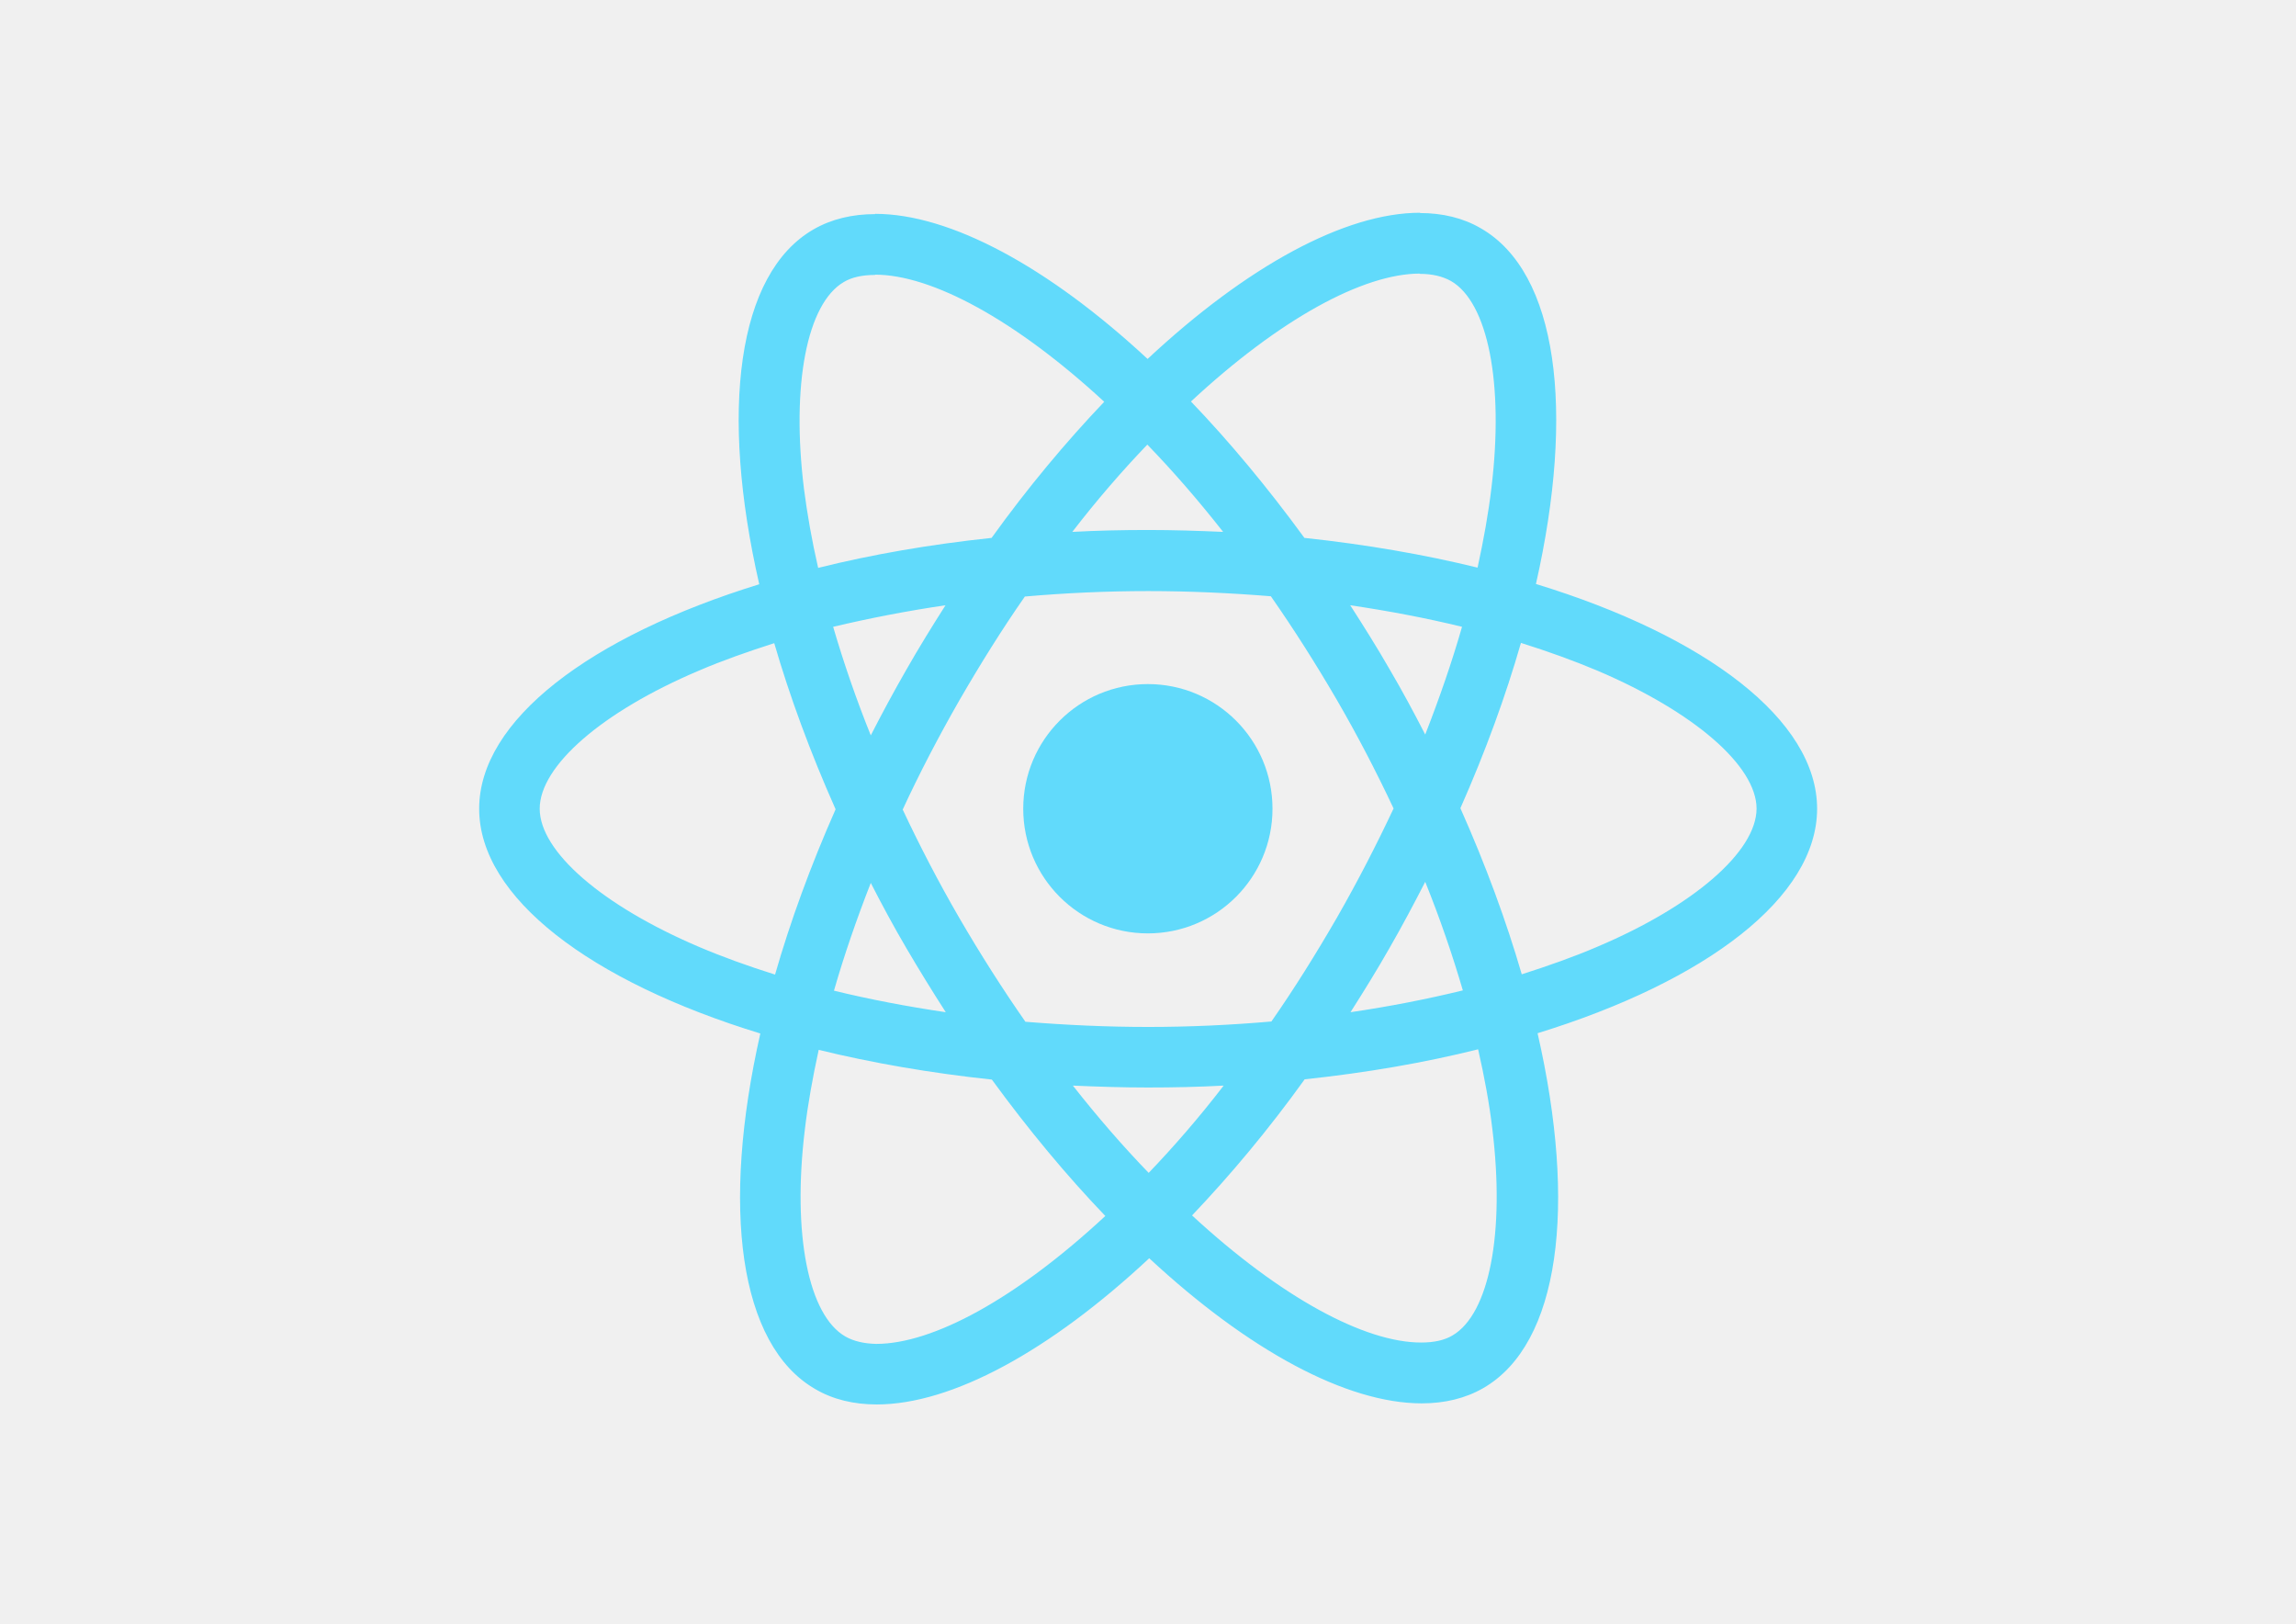
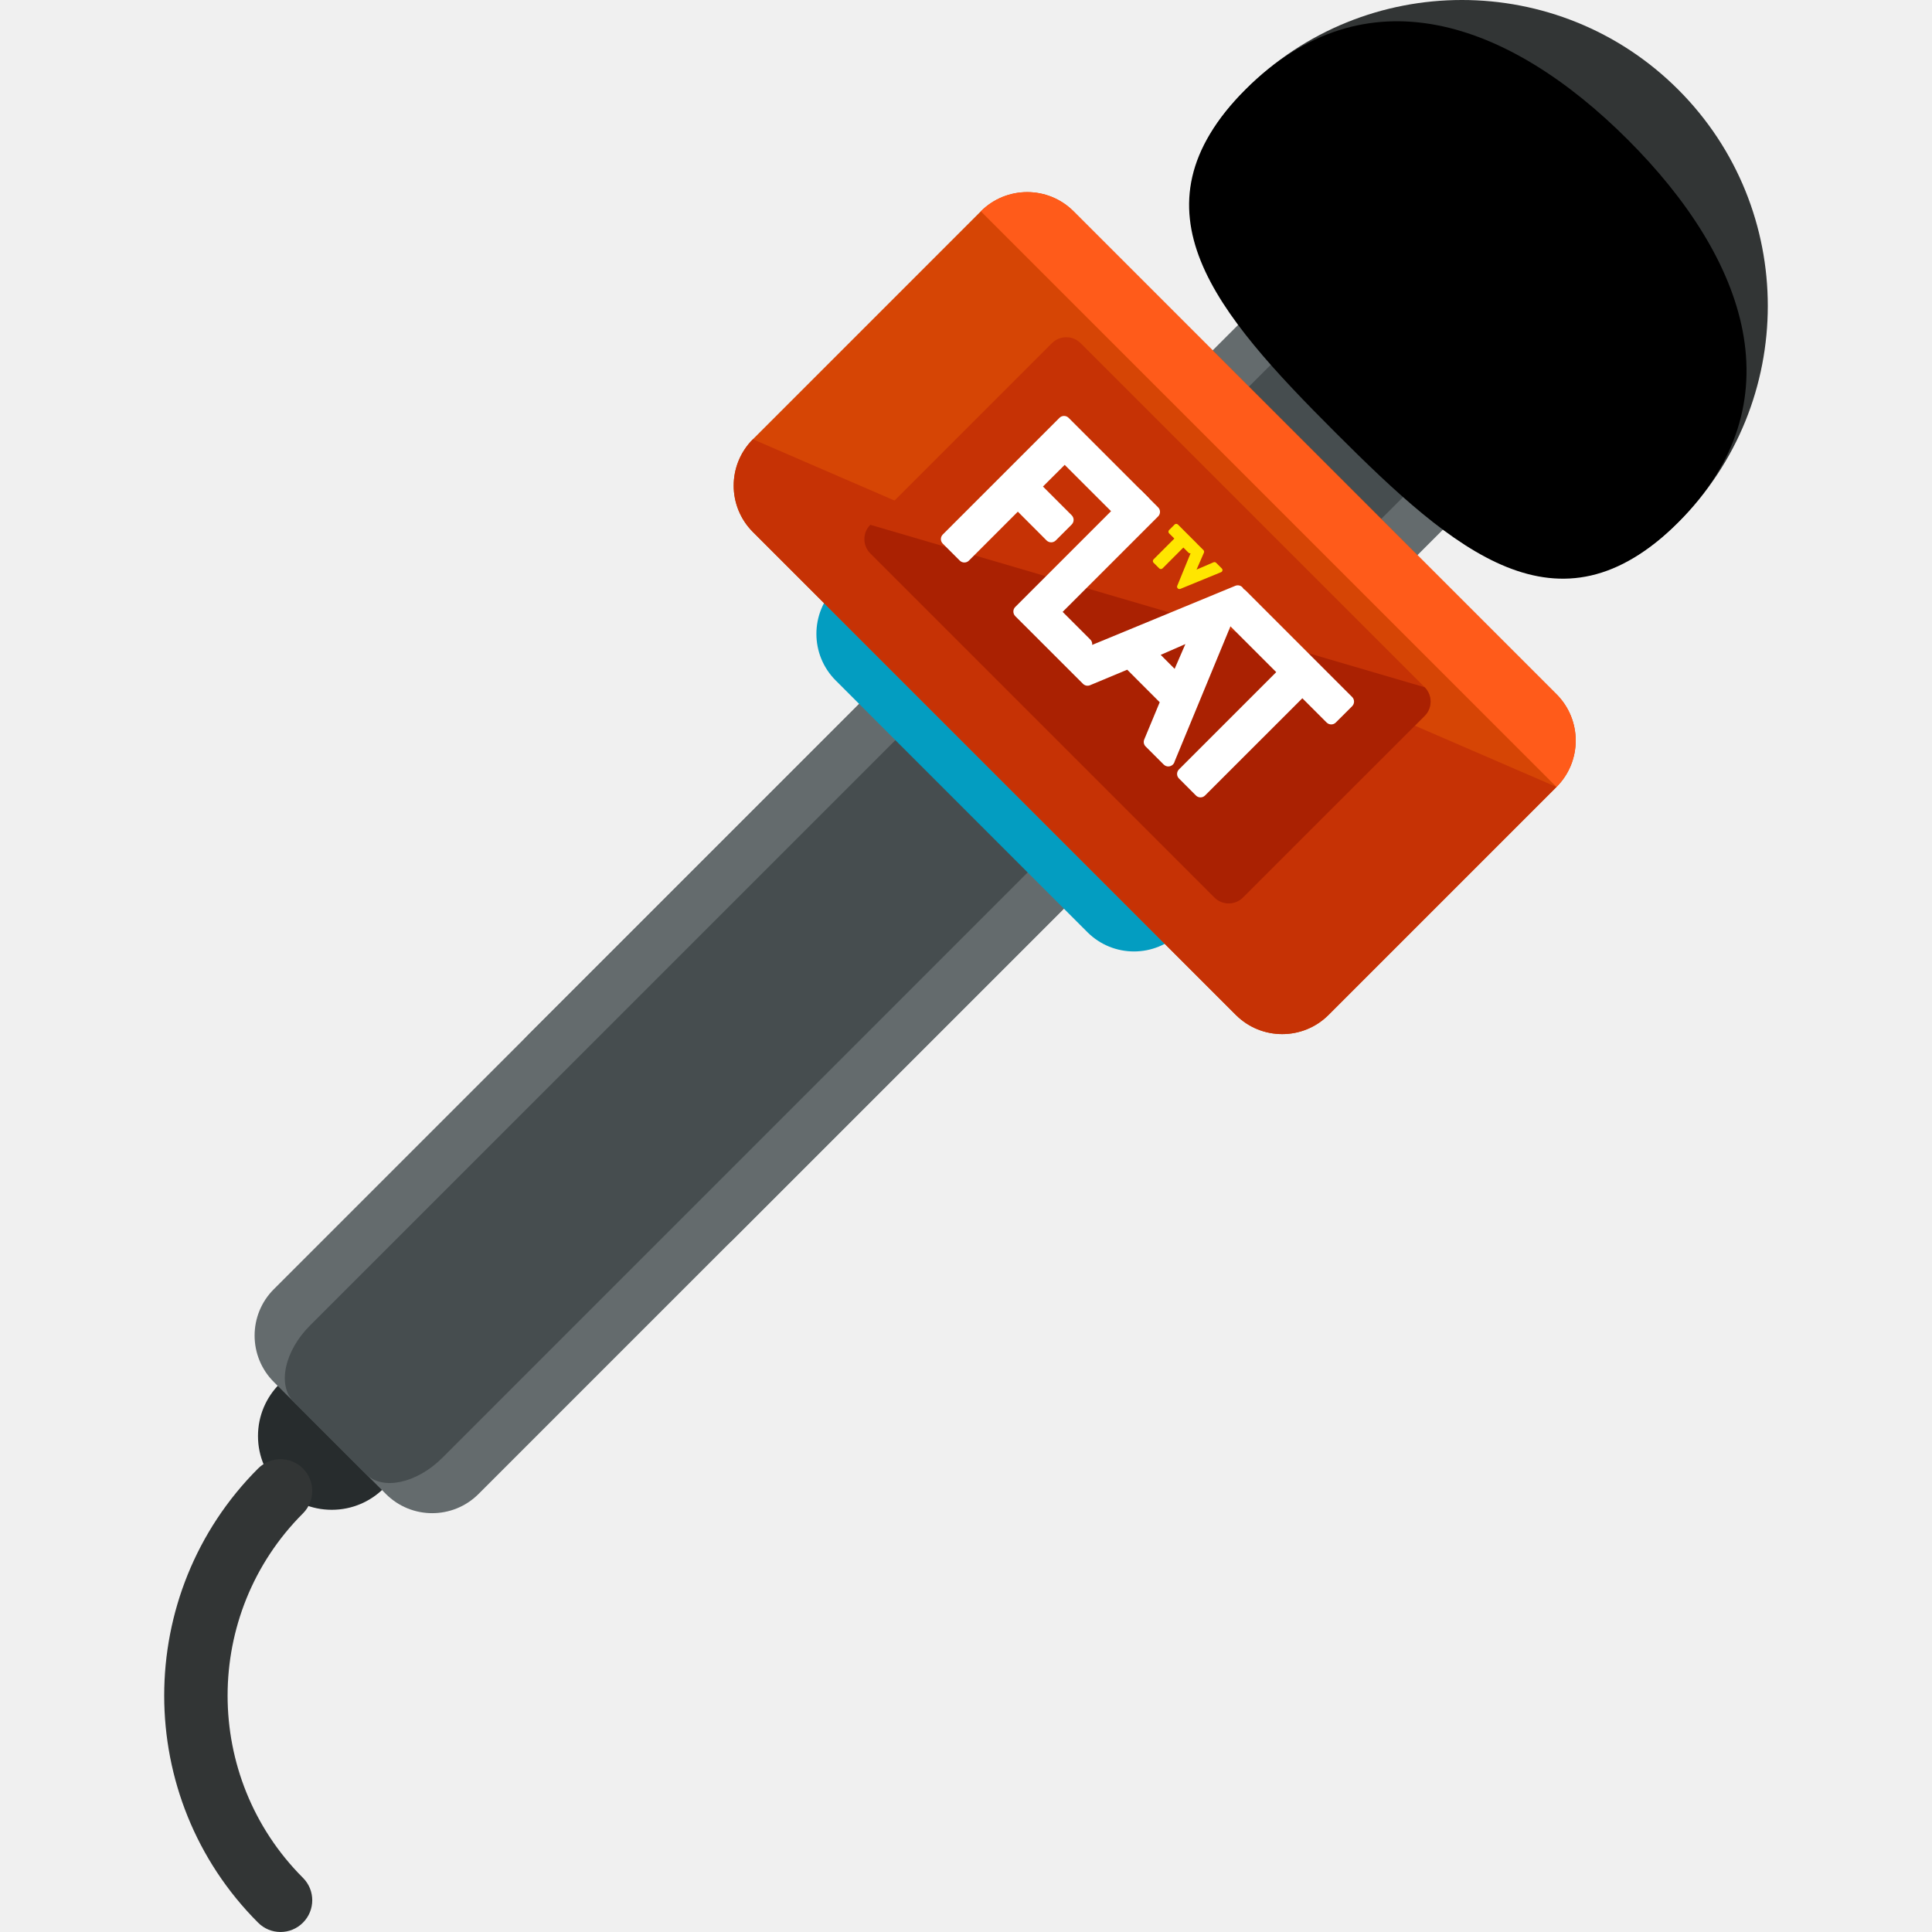
- <svg xmlns="http://www.w3.org/2000/svg" viewBox="0 0 841.9 595.3">
-   <g fill="#61DAFB">
-     <path d="M666.3 296.5c0-32.5-40.7-63.3-103.1-82.4 14.4-63.6 8-114.2-20.2-130.4-6.5-3.8-14.1-5.6-22.4-5.6v22.3c4.6 0 8.3.9 11.4 2.6 13.6 7.8 19.5 37.5 14.9 75.7-1.1 9.4-2.9 19.3-5.1 29.4-19.6-4.8-41-8.5-63.5-10.9-13.5-18.5-27.5-35.3-41.6-50 32.6-30.3 63.2-46.9 84-46.9V78c-27.5 0-63.5 19.6-99.9 53.6-36.4-33.8-72.4-53.2-99.9-53.2v22.3c20.7 0 51.4 16.5 84 46.6-14 14.7-28 31.4-41.3 49.9-22.6 2.4-44 6.1-63.6 11-2.3-10-4-19.7-5.2-29-4.7-38.2 1.1-67.9 14.6-75.8 3-1.8 6.9-2.6 11.5-2.6V78.5c-8.4 0-16 1.8-22.6 5.6-28.1 16.2-34.4 66.7-19.9 130.1-62.2 19.2-102.7 49.9-102.7 82.3 0 32.5 40.7 63.3 103.1 82.4-14.4 63.6-8 114.2 20.2 130.4 6.5 3.8 14.1 5.6 22.5 5.6 27.5 0 63.5-19.6 99.9-53.6 36.4 33.8 72.4 53.2 99.9 53.2 8.4 0 16-1.8 22.6-5.6 28.1-16.2 34.4-66.7 19.9-130.1 62-19.1 102.5-49.9 102.5-82.3zm-130.2-66.7c-3.7 12.9-8.3 26.2-13.5 39.5-4.1-8-8.4-16-13.1-24-4.6-8-9.5-15.8-14.4-23.4 14.2 2.1 27.9 4.7 41 7.9zm-45.8 106.5c-7.8 13.5-15.8 26.3-24.1 38.2-14.9 1.3-30 2-45.2 2-15.1 0-30.2-.7-45-1.9-8.3-11.9-16.4-24.6-24.2-38-7.6-13.1-14.5-26.4-20.8-39.8 6.2-13.4 13.2-26.8 20.7-39.9 7.8-13.5 15.8-26.3 24.1-38.2 14.9-1.3 30-2 45.2-2 15.1 0 30.2.7 45 1.9 8.3 11.9 16.4 24.6 24.2 38 7.6 13.1 14.5 26.4 20.8 39.8-6.3 13.4-13.2 26.8-20.7 39.9zm32.3-13c5.4 13.4 10 26.8 13.8 39.8-13.1 3.2-26.9 5.9-41.2 8 4.9-7.7 9.8-15.6 14.4-23.7 4.6-8 8.9-16.1 13-24.1zM421.2 430c-9.3-9.6-18.6-20.3-27.8-32 9 .4 18.2.7 27.5.7 9.4 0 18.7-.2 27.8-.7-9 11.7-18.3 22.4-27.5 32zm-74.4-58.9c-14.2-2.1-27.9-4.7-41-7.9 3.7-12.9 8.3-26.2 13.5-39.5 4.1 8 8.4 16 13.1 24 4.7 8 9.5 15.8 14.4 23.4zM420.7 163c9.3 9.6 18.6 20.3 27.8 32-9-.4-18.2-.7-27.5-.7-9.4 0-18.7.2-27.8.7 9-11.7 18.3-22.4 27.5-32zm-74 58.9c-4.9 7.7-9.8 15.6-14.4 23.7-4.6 8-8.9 16-13 24-5.4-13.4-10-26.8-13.8-39.8 13.1-3.1 26.9-5.8 41.2-7.9zm-90.5 125.2c-35.4-15.1-58.3-34.9-58.3-50.6 0-15.7 22.9-35.6 58.3-50.6 8.6-3.7 18-7 27.7-10.1 5.7 19.6 13.2 40 22.5 60.9-9.2 20.8-16.6 41.1-22.2 60.6-9.9-3.1-19.3-6.5-28-10.2zM310 490c-13.6-7.8-19.5-37.5-14.9-75.7 1.1-9.4 2.9-19.3 5.1-29.4 19.6 4.8 41 8.5 63.5 10.9 13.5 18.5 27.5 35.3 41.6 50-32.6 30.3-63.2 46.9-84 46.9-4.5-.1-8.3-1-11.3-2.7zm237.2-76.2c4.7 38.2-1.1 67.9-14.6 75.8-3 1.8-6.9 2.6-11.5 2.6-20.7 0-51.4-16.5-84-46.6 14-14.7 28-31.4 41.3-49.9 22.6-2.4 44-6.1 63.6-11 2.3 10.1 4.1 19.8 5.2 29.1zm38.5-66.7c-8.6 3.7-18 7-27.7 10.1-5.7-19.6-13.2-40-22.5-60.9 9.2-20.8 16.6-41.1 22.2-60.6 9.9 3.1 19.3 6.5 28.1 10.2 35.4 15.1 58.3 34.9 58.3 50.6-.1 15.7-23 35.6-58.4 50.6zM320.8 78.4z" />
-     <circle cx="420.9" cy="296.5" r="45.7" />
-     <path d="M520.5 78.1z" />
+ <svg xmlns="http://www.w3.org/2000/svg" version="1.1" id="Layer_1" x="0px" y="0px" viewBox="0 0 504.123 504.123" style="enable-background:new 0 0 504.123 504.123;" xml:space="preserve">
+   <circle style="fill:#272C2D;" cx="86.569" cy="374.706" r="19.251" />
+   <path style="fill:#646B6D;" d="M191.419,323.294c-6.688,6.688-17.526,6.688-24.198,0l-29.239-29.216  c-6.688-6.695-6.688-17.534,0-24.206L327.508,80.338c6.688-6.68,17.518-6.68,24.198,0l29.239,29.231  c6.68,6.688,6.68,17.518,0,24.198L191.419,323.294z" />
+   <path style="fill:#464D4F;" d="M181.951,313.849c-6.672,6.672-15.596,8.594-19.905,4.269l-18.881-18.881  c-4.324-4.317-2.41-13.233,4.277-19.913L336.976,89.798c6.672-6.688,15.588-8.602,19.913-4.285l18.881,18.889  c4.324,4.324,2.402,13.241-4.277,19.921L181.951,313.849z" />
+   <path style="fill:#646B6D;" d="M124.874,389.822c-6.68,6.688-17.518,6.688-24.19,0l-29.239-29.223c-6.68-6.688-6.68-17.526,0-24.198  L260.98,146.866c6.68-6.68,17.518-6.68,24.19,0l29.239,29.231c6.688,6.695,6.68,17.526,0,24.198L124.874,389.822z" />
+   <path style="fill:#464D4F;" d="M115.43,380.385c-6.68,6.68-15.596,8.594-19.913,4.277l-18.889-18.897  c-4.324-4.317-2.402-13.233,4.269-19.905l189.535-189.527c6.68-6.672,15.588-8.602,19.921-4.285l18.881,18.881  c4.324,4.332,2.402,13.241-4.285,19.921L115.43,380.385z" />
+   <path style="fill:#039DC1;" d="M308.029,243.232c-6.703,6.711-17.573,6.711-24.292,0l-65.678-65.678  c-6.711-6.719-6.711-17.597,0-24.3l0,0c6.711-6.711,17.581-6.711,24.292-0.008l65.678,65.686  C314.74,225.643,314.74,236.513,308.029,243.232L308.029,243.232z" />
+   <path style="fill:#D64505;" d="M346.665,264.823c-6.68,6.68-17.518,6.68-24.198,0L196.452,138.816  c-6.68-6.688-6.68-17.518,0.008-24.198l59.471-59.479c6.688-6.68,17.518-6.68,24.198,0l126.015,126.007  c6.68,6.688,6.68,17.518,0,24.198L346.665,264.823z" />
+   <path style="fill:#C63205;" d="M406.144,205.344l-59.479,59.479c-6.68,6.68-17.518,6.68-24.198,0L196.452,138.816  c-6.68-6.688-6.68-17.518,0.008-24.198" />
+   <g>
+     <path style="fill:#FF5B1A;" d="M255.931,55.139c6.688-6.68,17.518-6.68,24.198,0l126.015,126.007c6.68,6.688,6.68,17.518,0,24.198" />
  </g>
+   <path style="fill:#323535;" d="M437.895,136.295c-31.185,31.177-51.484,0.929-82.66-30.247s-61.44-51.484-30.247-82.668  c31.177-31.169,81.731-31.177,112.916,0C469.072,54.557,469.072,105.119,437.895,136.295z" />
+   <path d="M437.895,136.295c-31.185,31.177-58.281,7.727-89.45-23.442c-31.185-31.185-54.65-58.289-23.457-89.474  c31.177-31.169,68.624-18.07,99.809,13.115C455.965,67.664,469.072,105.119,437.895,136.295z" />
+   <path style="fill:#323535;" d="M67.349,501.69c-32.673-32.666-32.673-85.835,0-118.516c3.237-3.23,8.468-3.23,11.705,0  c3.23,3.245,3.23,8.483,0,11.713c-26.222,26.222-26.222,68.876,0,95.106c3.23,3.222,3.23,8.46,0,11.689  C75.817,504.935,70.587,504.935,67.349,501.69z" />
+   <path style="fill:#C63205;" d="M324.342,234.182c-2.056,2.064-5.419,2.064-7.467,0l-89.773-89.765  c-2.072-2.072-2.072-5.419-0.008-7.483l47.388-47.388c2.072-2.064,5.419-2.064,7.483,0l89.773,89.773  c2.064,2.064,2.064,5.419,0,7.483L324.342,234.182z" />
+   <path style="fill:#AA2102;" d="M371.737,179.327c2.064,2.064,2.064,5.419,0,7.483l-47.395,47.38c-2.056,2.064-5.419,2.064-7.467,0  l-89.773-89.773c-2.072-2.072-2.072-5.419-0.008-7.483" />
+   <g>
+     <path style="fill:#FFFFFF;" d="M299.608,129.797l-20.771-20.771c-0.662-0.662-1.733-0.654-2.387,0l-30.444,30.444   c-0.662,0.67-0.662,1.725,0,2.387l4.435,4.427c0.646,0.646,1.725,0.662,2.379,0l12.768-12.776l7.499,7.515   c0.662,0.646,1.733,0.662,2.395,0l4.175-4.175c0.646-0.662,0.646-1.733,0-2.379l-7.515-7.515l5.671-5.656l15.155,15.147   c0.662,0.662,1.709,0.646,2.379-0.008l4.254-4.269C300.246,131.514,300.262,130.459,299.608,129.797z" />
+     <path style="fill:#FFFFFF;" d="M324.523,155.058c0.26-0.63,0.126-1.363-0.37-1.843c-0.473-0.48-1.197-0.614-1.827-0.354   l-37.345,15.415c0.071-0.48-0.079-0.985-0.449-1.363l-7.255-7.255l24.907-24.899c0.662-0.654,0.67-1.717,0-2.387l-4.435-4.427   c-0.654-0.67-1.733-0.67-2.387-0.016l-30.444,30.444c-0.67,0.662-0.654,1.733,0,2.402l12.871,12.863c0,0,0.024,0.016,0.055,0.031   c0,0,0.032,0.047,0.055,0.079l4.695,4.687c0.488,0.488,1.205,0.622,1.835,0.362l9.697-4.049l8.483,8.491l-4.033,9.704   c-0.268,0.622-0.126,1.363,0.354,1.835l4.703,4.703c0.016,0.008,0.024,0.016,0.024,0.016c0.662,0.662,1.709,0.662,2.387,0   c0.244-0.244,0.402-0.536,0.473-0.851L324.523,155.058z M309.305,168.063l-2.804,6.459l-3.639-3.647L309.305,168.063z" />
+     <path style="fill:#FFFFFF;" d="M352.832,181.887l-27.829-27.837c-0.67-0.662-1.733-0.654-2.395,0.008l-4.261,4.261   c-0.662,0.662-0.67,1.725-0.008,2.387l14.675,14.675l-25.379,25.379c-0.654,0.654-0.67,1.717,0,2.379l4.427,4.435   c0.662,0.662,1.725,0.654,2.371,0l25.395-25.379l6.341,6.341c0.662,0.646,1.717,0.662,2.379,0l4.269-4.261   C353.478,183.612,353.478,182.533,352.832,181.887z" />
+   </g>
+   <path style="fill:#FFE600;" d="M318.97,148.875c0.047-0.197-0.016-0.41-0.165-0.544l-1.481-1.481  c-0.181-0.181-0.449-0.236-0.677-0.126l-4.427,1.906l1.922-4.411c0.11-0.244,0.047-0.504-0.126-0.685l-1.489-1.481  c0,0-0.047-0.047-0.079-0.063l-0.024-0.055l-5.073-5.073c-0.244-0.228-0.63-0.228-0.851,0l-1.434,1.434  c-0.236,0.236-0.236,0.622-0.016,0.866l1.378,1.363l-5.435,5.443c-0.228,0.236-0.228,0.63,0,0.859l1.497,1.489  c0.221,0.228,0.614,0.236,0.851,0l5.435-5.443l1.347,1.339c0.15,0.158,0.354,0.189,0.536,0.158l-3.482,8.507  c-0.095,0.221-0.032,0.48,0.142,0.646c0.165,0.173,0.433,0.228,0.662,0.142l10.618-4.356  C318.796,149.237,318.93,149.08,318.97,148.875z" />
+   <g>
+ </g>
+   <g>
+ </g>
+   <g>
+ </g>
+   <g>
+ </g>
+   <g>
+ </g>
+   <g>
+ </g>
+   <g>
+ </g>
+   <g>
+ </g>
+   <g>
+ </g>
+   <g>
+ </g>
+   <g>
+ </g>
+   <g>
+ </g>
+   <g>
+ </g>
+   <g>
+ </g>
+   <g>
+ </g>
</svg>
